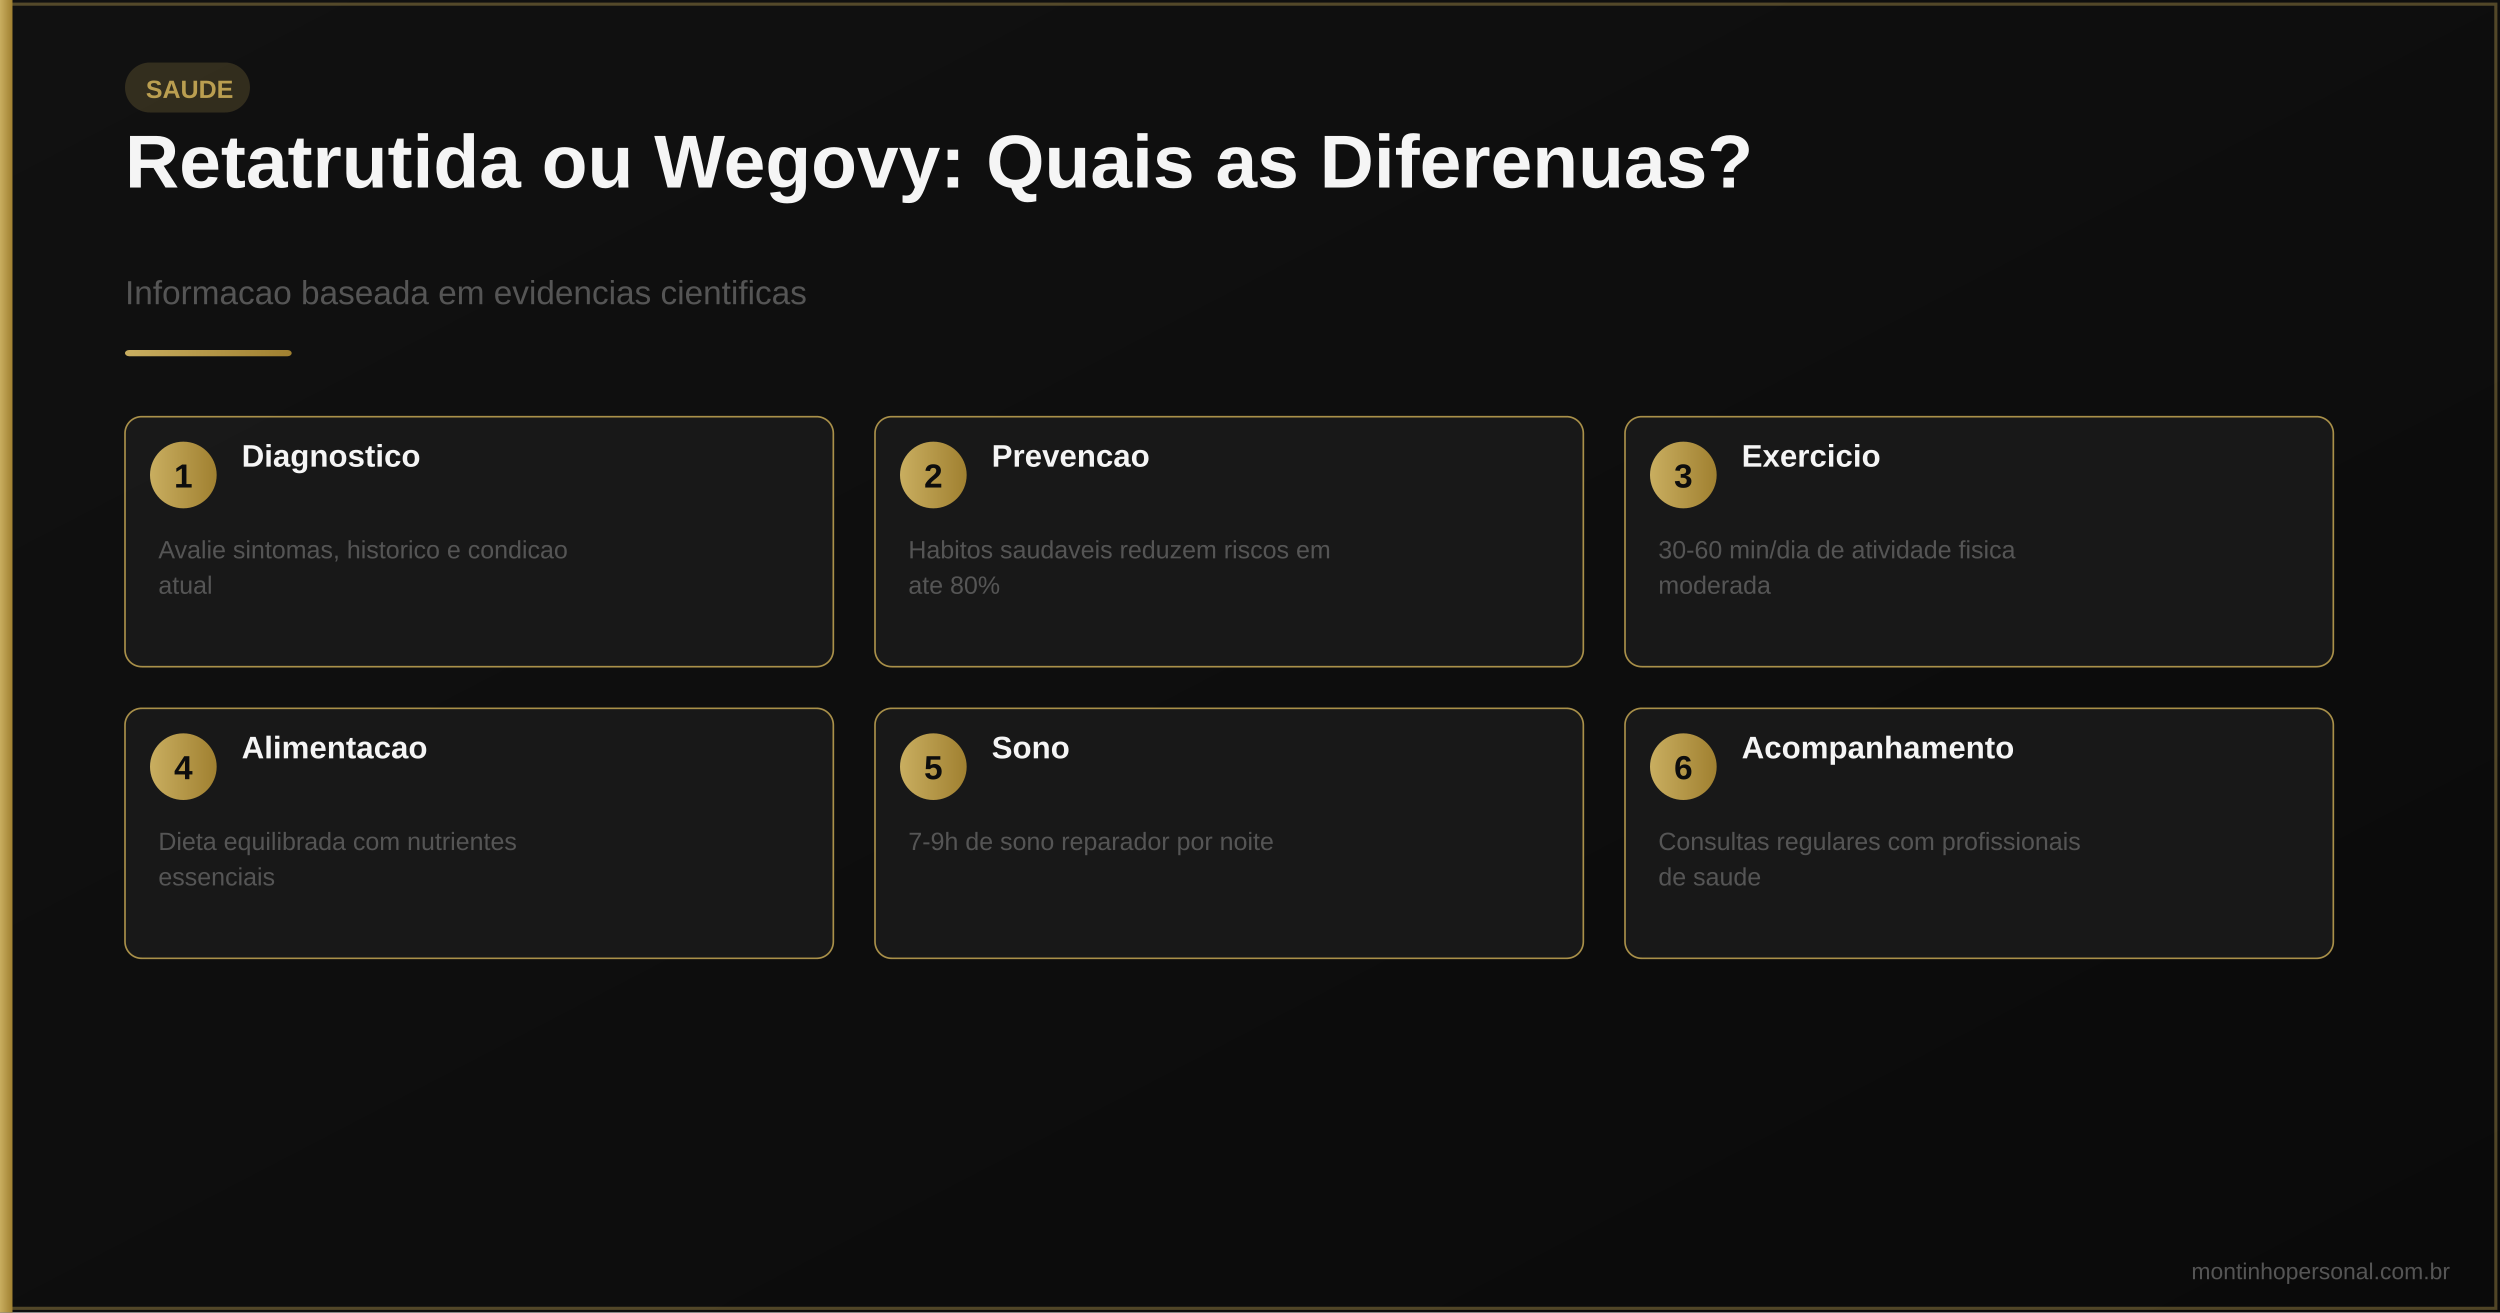
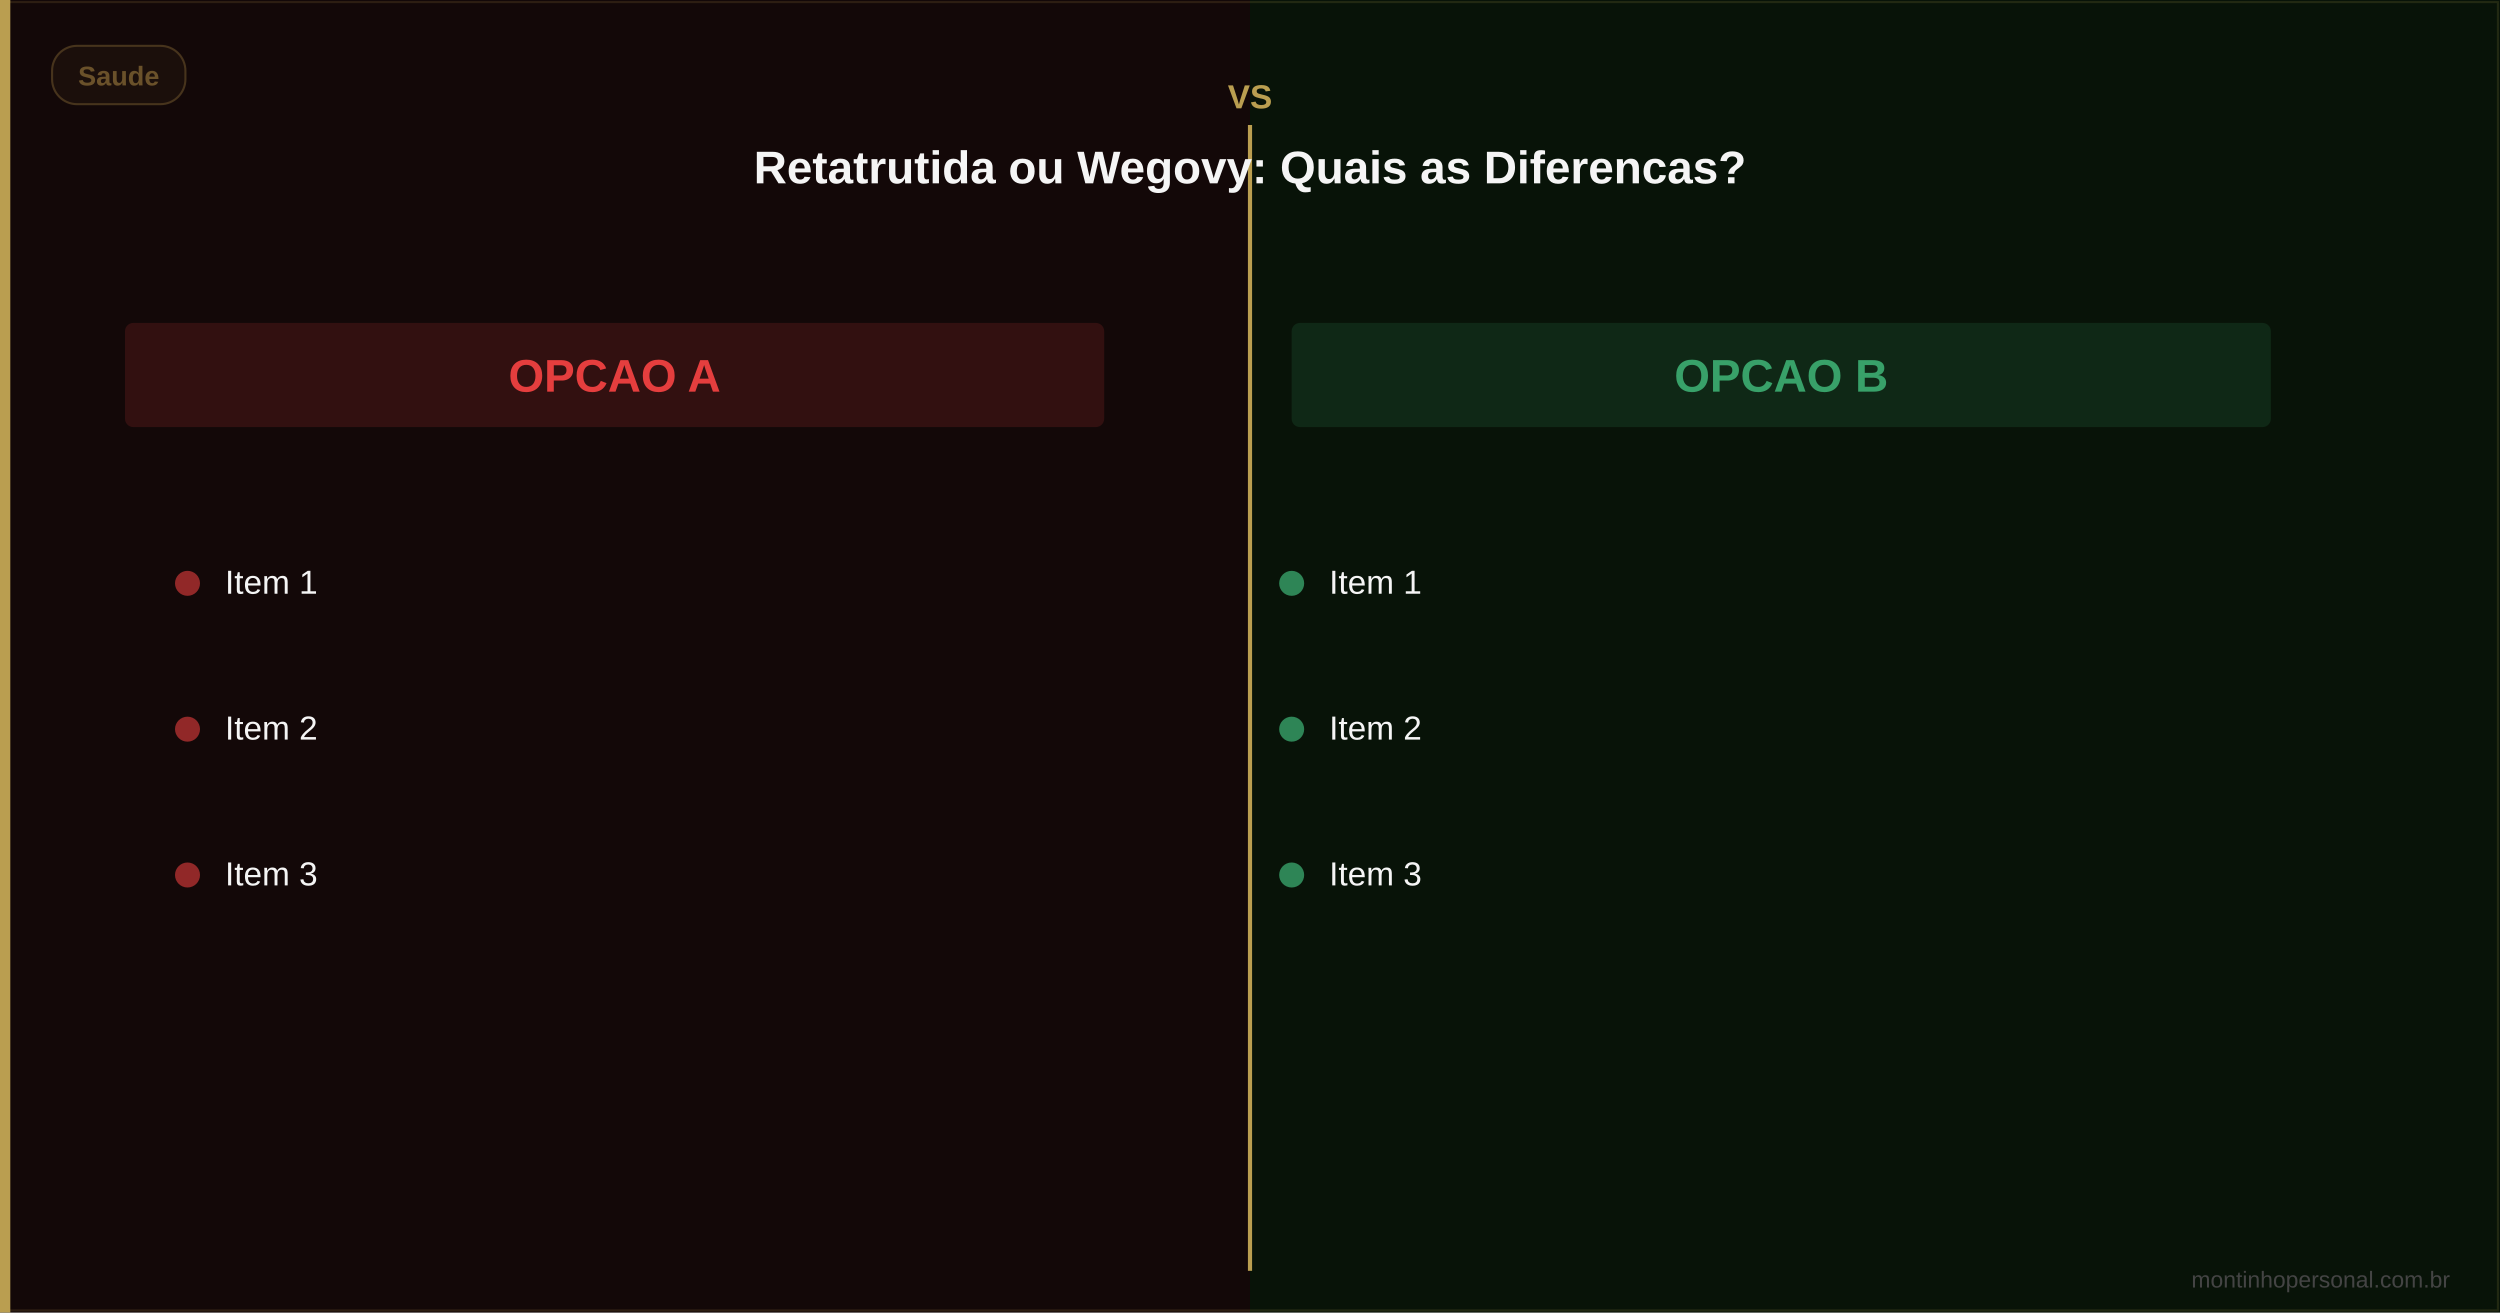
- <svg xmlns="http://www.w3.org/2000/svg" viewBox="0 0 1200 630" width="1200" height="630" role="img" aria-label="Retatrutida ou Wegovy: Quais as Diferenuas?">
-   <defs>
-     <linearGradient id="bg" x1="0" y1="0" x2="1" y2="1">
-       <stop offset="0%" stop-color="#111111" />
-       <stop offset="100%" stop-color="#0a0a0a" />
-     </linearGradient>
-     <linearGradient id="gold" x1="0" y1="0" x2="1" y2="0">
-       <stop offset="0%" stop-color="#C9AE60" />
-       <stop offset="100%" stop-color="#A08030" />
-     </linearGradient>
-   </defs>
-   <rect width="1200" height="630" fill="url(#bg)" />
-   <rect x="2" y="2" width="1196" height="626" fill="none" stroke="#BA9E50" stroke-width="1.5" opacity="0.4" />
-   <rect x="0" y="0" width="6" height="630" fill="url(#gold)" />
-   <text x="1176" y="614" font-family="Arial,sans-serif" font-size="11" fill="#555555" text-anchor="end">montinhopersonal.com.br</text>
-   <rect x="60" y="30" width="60" height="24" rx="12" fill="#BA9E50" opacity="0.2" />
-   <text x="70" y="47" font-family="Arial,sans-serif" font-size="12" fill="#BA9E50" font-weight="bold">SAUDE</text>
-   <text x="60" y="90" font-family="Arial,sans-serif" font-size="36" fill="#F5F5F5" font-weight="bold">Retatrutida ou Wegovy: Quais as Diferenuas?</text>
-   <text x="60" y="146" font-family="Arial,sans-serif" font-size="16" fill="#555555">Informacao baseada em evidencias cientificas</text>
-   <rect x="60" y="168" width="80" height="3" rx="2" fill="url(#gold)" />
-   <rect x="60" y="200" width="340" height="120" rx="8" fill="#1a1a1a" stroke="#BA9E50" stroke-width="0.8" opacity="0.9" />
-   <circle cx="88" cy="228" r="16" fill="url(#gold)" />
-   <text x="88" y="234" font-family="Arial,sans-serif" font-size="16" fill="#0d0d0d" text-anchor="middle" font-weight="bold">1</text>
-   <text x="116" y="224" font-family="Arial,sans-serif" font-size="15" fill="#F5F5F5" font-weight="bold">Diagnostico</text>
-   <text x="76" y="268" font-family="Arial,sans-serif" font-size="12" fill="#555555">Avalie sintomas, historico e condicao</text>
-   <text x="76" y="285" font-family="Arial,sans-serif" font-size="12" fill="#555555">atual</text>
-   <rect x="420" y="200" width="340" height="120" rx="8" fill="#1a1a1a" stroke="#BA9E50" stroke-width="0.8" opacity="0.9" />
-   <circle cx="448" cy="228" r="16" fill="url(#gold)" />
-   <text x="448" y="234" font-family="Arial,sans-serif" font-size="16" fill="#0d0d0d" text-anchor="middle" font-weight="bold">2</text>
-   <text x="476" y="224" font-family="Arial,sans-serif" font-size="15" fill="#F5F5F5" font-weight="bold">Prevencao</text>
-   <text x="436" y="268" font-family="Arial,sans-serif" font-size="12" fill="#555555">Habitos saudaveis reduzem riscos em</text>
-   <text x="436" y="285" font-family="Arial,sans-serif" font-size="12" fill="#555555">ate 80%</text>
-   <rect x="780" y="200" width="340" height="120" rx="8" fill="#1a1a1a" stroke="#BA9E50" stroke-width="0.8" opacity="0.9" />
-   <circle cx="808" cy="228" r="16" fill="url(#gold)" />
-   <text x="808" y="234" font-family="Arial,sans-serif" font-size="16" fill="#0d0d0d" text-anchor="middle" font-weight="bold">3</text>
-   <text x="836" y="224" font-family="Arial,sans-serif" font-size="15" fill="#F5F5F5" font-weight="bold">Exercicio</text>
-   <text x="796" y="268" font-family="Arial,sans-serif" font-size="12" fill="#555555">30-60 min/dia de atividade fisica</text>
-   <text x="796" y="285" font-family="Arial,sans-serif" font-size="12" fill="#555555">moderada</text>
-   <rect x="60" y="340" width="340" height="120" rx="8" fill="#1a1a1a" stroke="#BA9E50" stroke-width="0.8" opacity="0.9" />
-   <circle cx="88" cy="368" r="16" fill="url(#gold)" />
-   <text x="88" y="374" font-family="Arial,sans-serif" font-size="16" fill="#0d0d0d" text-anchor="middle" font-weight="bold">4</text>
-   <text x="116" y="364" font-family="Arial,sans-serif" font-size="15" fill="#F5F5F5" font-weight="bold">Alimentacao</text>
-   <text x="76" y="408" font-family="Arial,sans-serif" font-size="12" fill="#555555">Dieta equilibrada com nutrientes</text>
-   <text x="76" y="425" font-family="Arial,sans-serif" font-size="12" fill="#555555">essenciais</text>
-   <rect x="420" y="340" width="340" height="120" rx="8" fill="#1a1a1a" stroke="#BA9E50" stroke-width="0.8" opacity="0.9" />
-   <circle cx="448" cy="368" r="16" fill="url(#gold)" />
-   <text x="448" y="374" font-family="Arial,sans-serif" font-size="16" fill="#0d0d0d" text-anchor="middle" font-weight="bold">5</text>
-   <text x="476" y="364" font-family="Arial,sans-serif" font-size="15" fill="#F5F5F5" font-weight="bold">Sono</text>
-   <text x="436" y="408" font-family="Arial,sans-serif" font-size="12" fill="#555555">7-9h de sono reparador por noite</text>
-   <rect x="780" y="340" width="340" height="120" rx="8" fill="#1a1a1a" stroke="#BA9E50" stroke-width="0.8" opacity="0.9" />
-   <circle cx="808" cy="368" r="16" fill="url(#gold)" />
-   <text x="808" y="374" font-family="Arial,sans-serif" font-size="16" fill="#0d0d0d" text-anchor="middle" font-weight="bold">6</text>
-   <text x="836" y="364" font-family="Arial,sans-serif" font-size="15" fill="#F5F5F5" font-weight="bold">Acompanhamento</text>
-   <text x="796" y="408" font-family="Arial,sans-serif" font-size="12" fill="#555555">Consultas regulares com profissionais</text>
-   <text x="796" y="425" font-family="Arial,sans-serif" font-size="12" fill="#555555">de saude</text>
+ <svg xmlns="http://www.w3.org/2000/svg" viewBox="0 0 1200 630" width="1200" height="630" role="img" aria-label="Retatrutida ou Wegovy: Quais as Diferencas?">
+   <rect width="1200" height="630" fill="#0d0d0d" />
+   <rect x="0" y="0" width="5" height="630" fill="#BA9E50" />
+   <rect x="1" y="1" width="1198" height="628" fill="none" stroke="#BA9E50" stroke-width="1" opacity="0.3" />
+   <rect x="25" y="22" width="64" height="28" rx="12" fill="#BA9E50" fill-opacity="0.15" stroke="#BA9E50" stroke-width="1" opacity="0.6" />
+   <text x="57" y="41" font-family="Arial,sans-serif" font-size="13" fill="#BA9E50" text-anchor="middle" font-weight="600">Saude</text>
+   <rect x="5" y="0" width="595" height="630" fill="#1a0505" fill-opacity="0.5" />
+   <rect x="600" y="0" width="600" height="630" fill="#051a05" fill-opacity="0.5" />
+   <line x1="600" y1="60" x2="600" y2="610" stroke="#BA9E50" stroke-width="2" />
+   <text x="600" y="52" font-family="Arial,sans-serif" font-size="16" fill="#BA9E50" text-anchor="middle" font-weight="bold">VS</text>
+   <text x="600" y="88" font-family="Arial,sans-serif" font-size="22" fill="#F5F5F5" text-anchor="middle" font-weight="bold">Retatrutida ou Wegovy: Quais as Diferencas?</text>
+   <rect x="60" y="155" width="470" height="50" rx="4" fill="#E53E3E" fill-opacity="0.15" />
+   <text x="295" y="188" font-family="Arial,sans-serif" font-size="22" fill="#E53E3E" text-anchor="middle" font-weight="bold">OPCAO A</text>
+   <rect x="620" y="155" width="470" height="50" rx="4" fill="#38A169" fill-opacity="0.15" />
+   <text x="855" y="188" font-family="Arial,sans-serif" font-size="22" fill="#38A169" text-anchor="middle" font-weight="bold">OPCAO B</text>
+   <circle cx="90" cy="280" r="6" fill="#E53E3E" fill-opacity="0.6" />
+   <text x="108" y="285" font-family="Arial,sans-serif" font-size="16" fill="#F5F5F5">Item 1</text>
+   <circle cx="90" cy="350" r="6" fill="#E53E3E" fill-opacity="0.6" />
+   <text x="108" y="355" font-family="Arial,sans-serif" font-size="16" fill="#F5F5F5">Item 2</text>
+   <circle cx="90" cy="420" r="6" fill="#E53E3E" fill-opacity="0.6" />
+   <text x="108" y="425" font-family="Arial,sans-serif" font-size="16" fill="#F5F5F5">Item 3</text>
+   <circle cx="620" cy="280" r="6" fill="#38A169" fill-opacity="0.8" />
+   <text x="638" y="285" font-family="Arial,sans-serif" font-size="16" fill="#F5F5F5">Item 1</text>
+   <circle cx="620" cy="350" r="6" fill="#38A169" fill-opacity="0.8" />
+   <text x="638" y="355" font-family="Arial,sans-serif" font-size="16" fill="#F5F5F5">Item 2</text>
+   <circle cx="620" cy="420" r="6" fill="#38A169" fill-opacity="0.8" />
+   <text x="638" y="425" font-family="Arial,sans-serif" font-size="16" fill="#F5F5F5">Item 3</text>
+   <text x="1176" y="618" font-family="Arial,sans-serif" font-size="11" fill="#444" text-anchor="end">montinhopersonal.com.br</text>
</svg>
